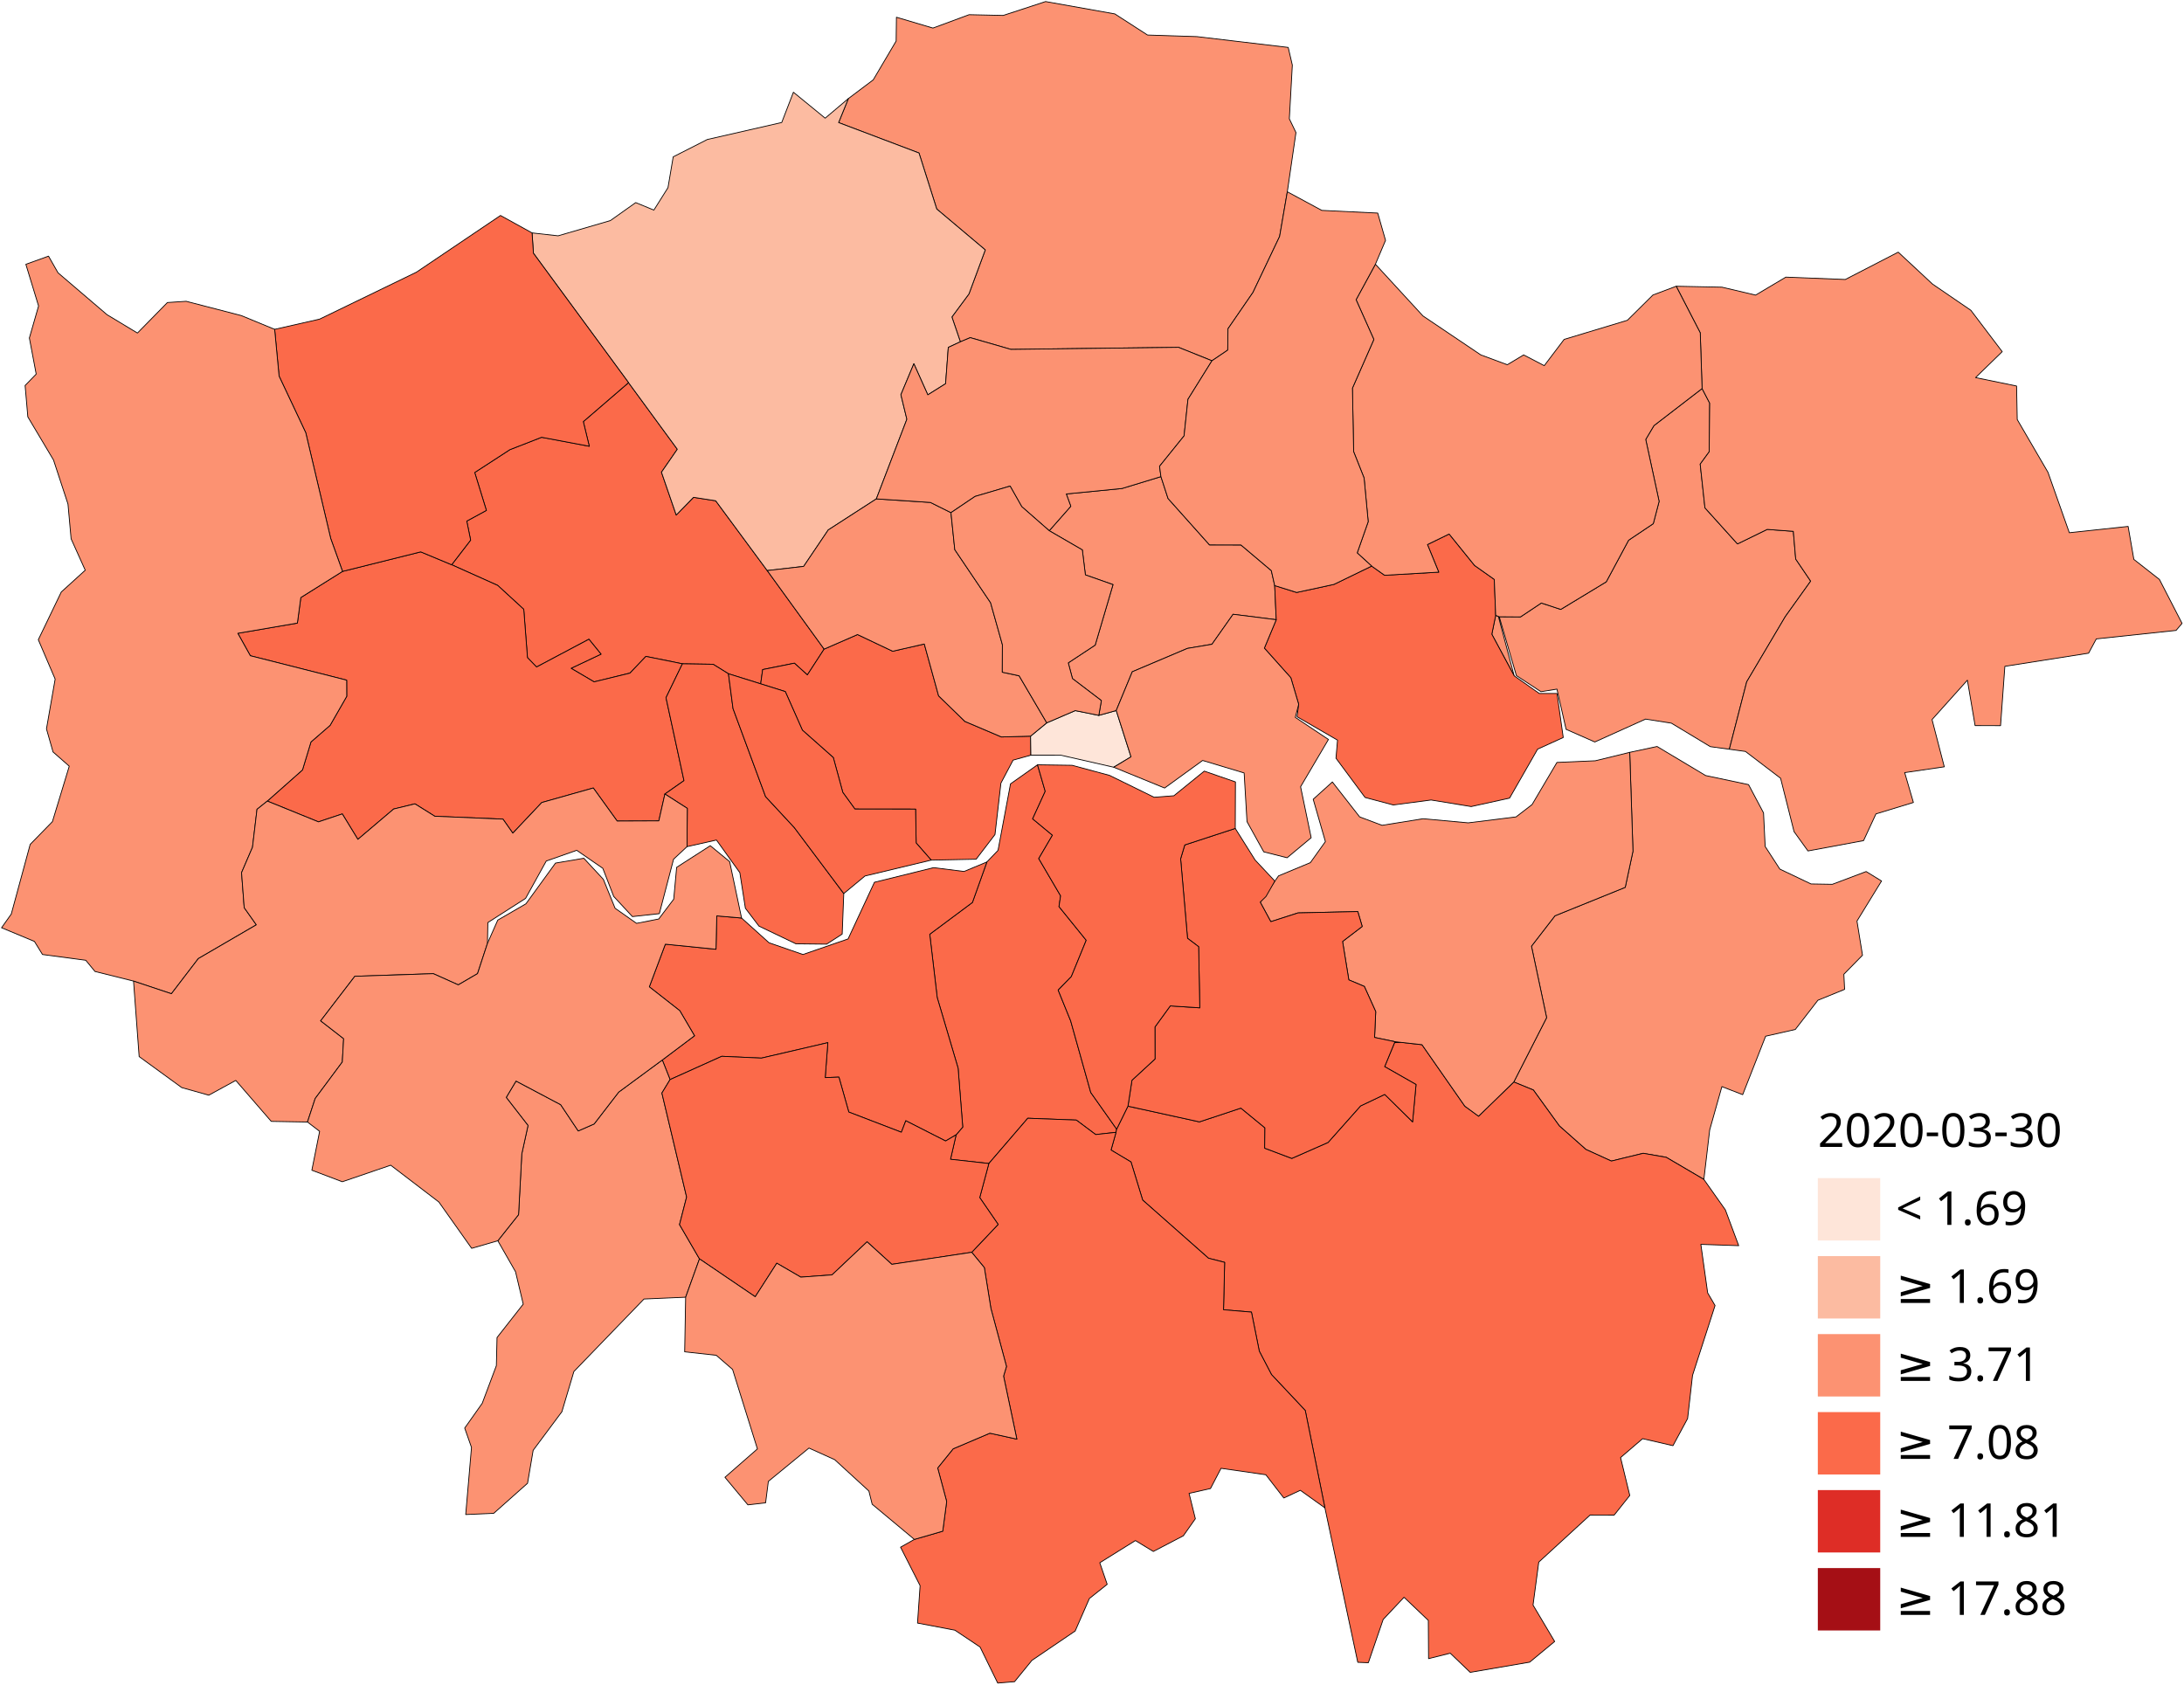
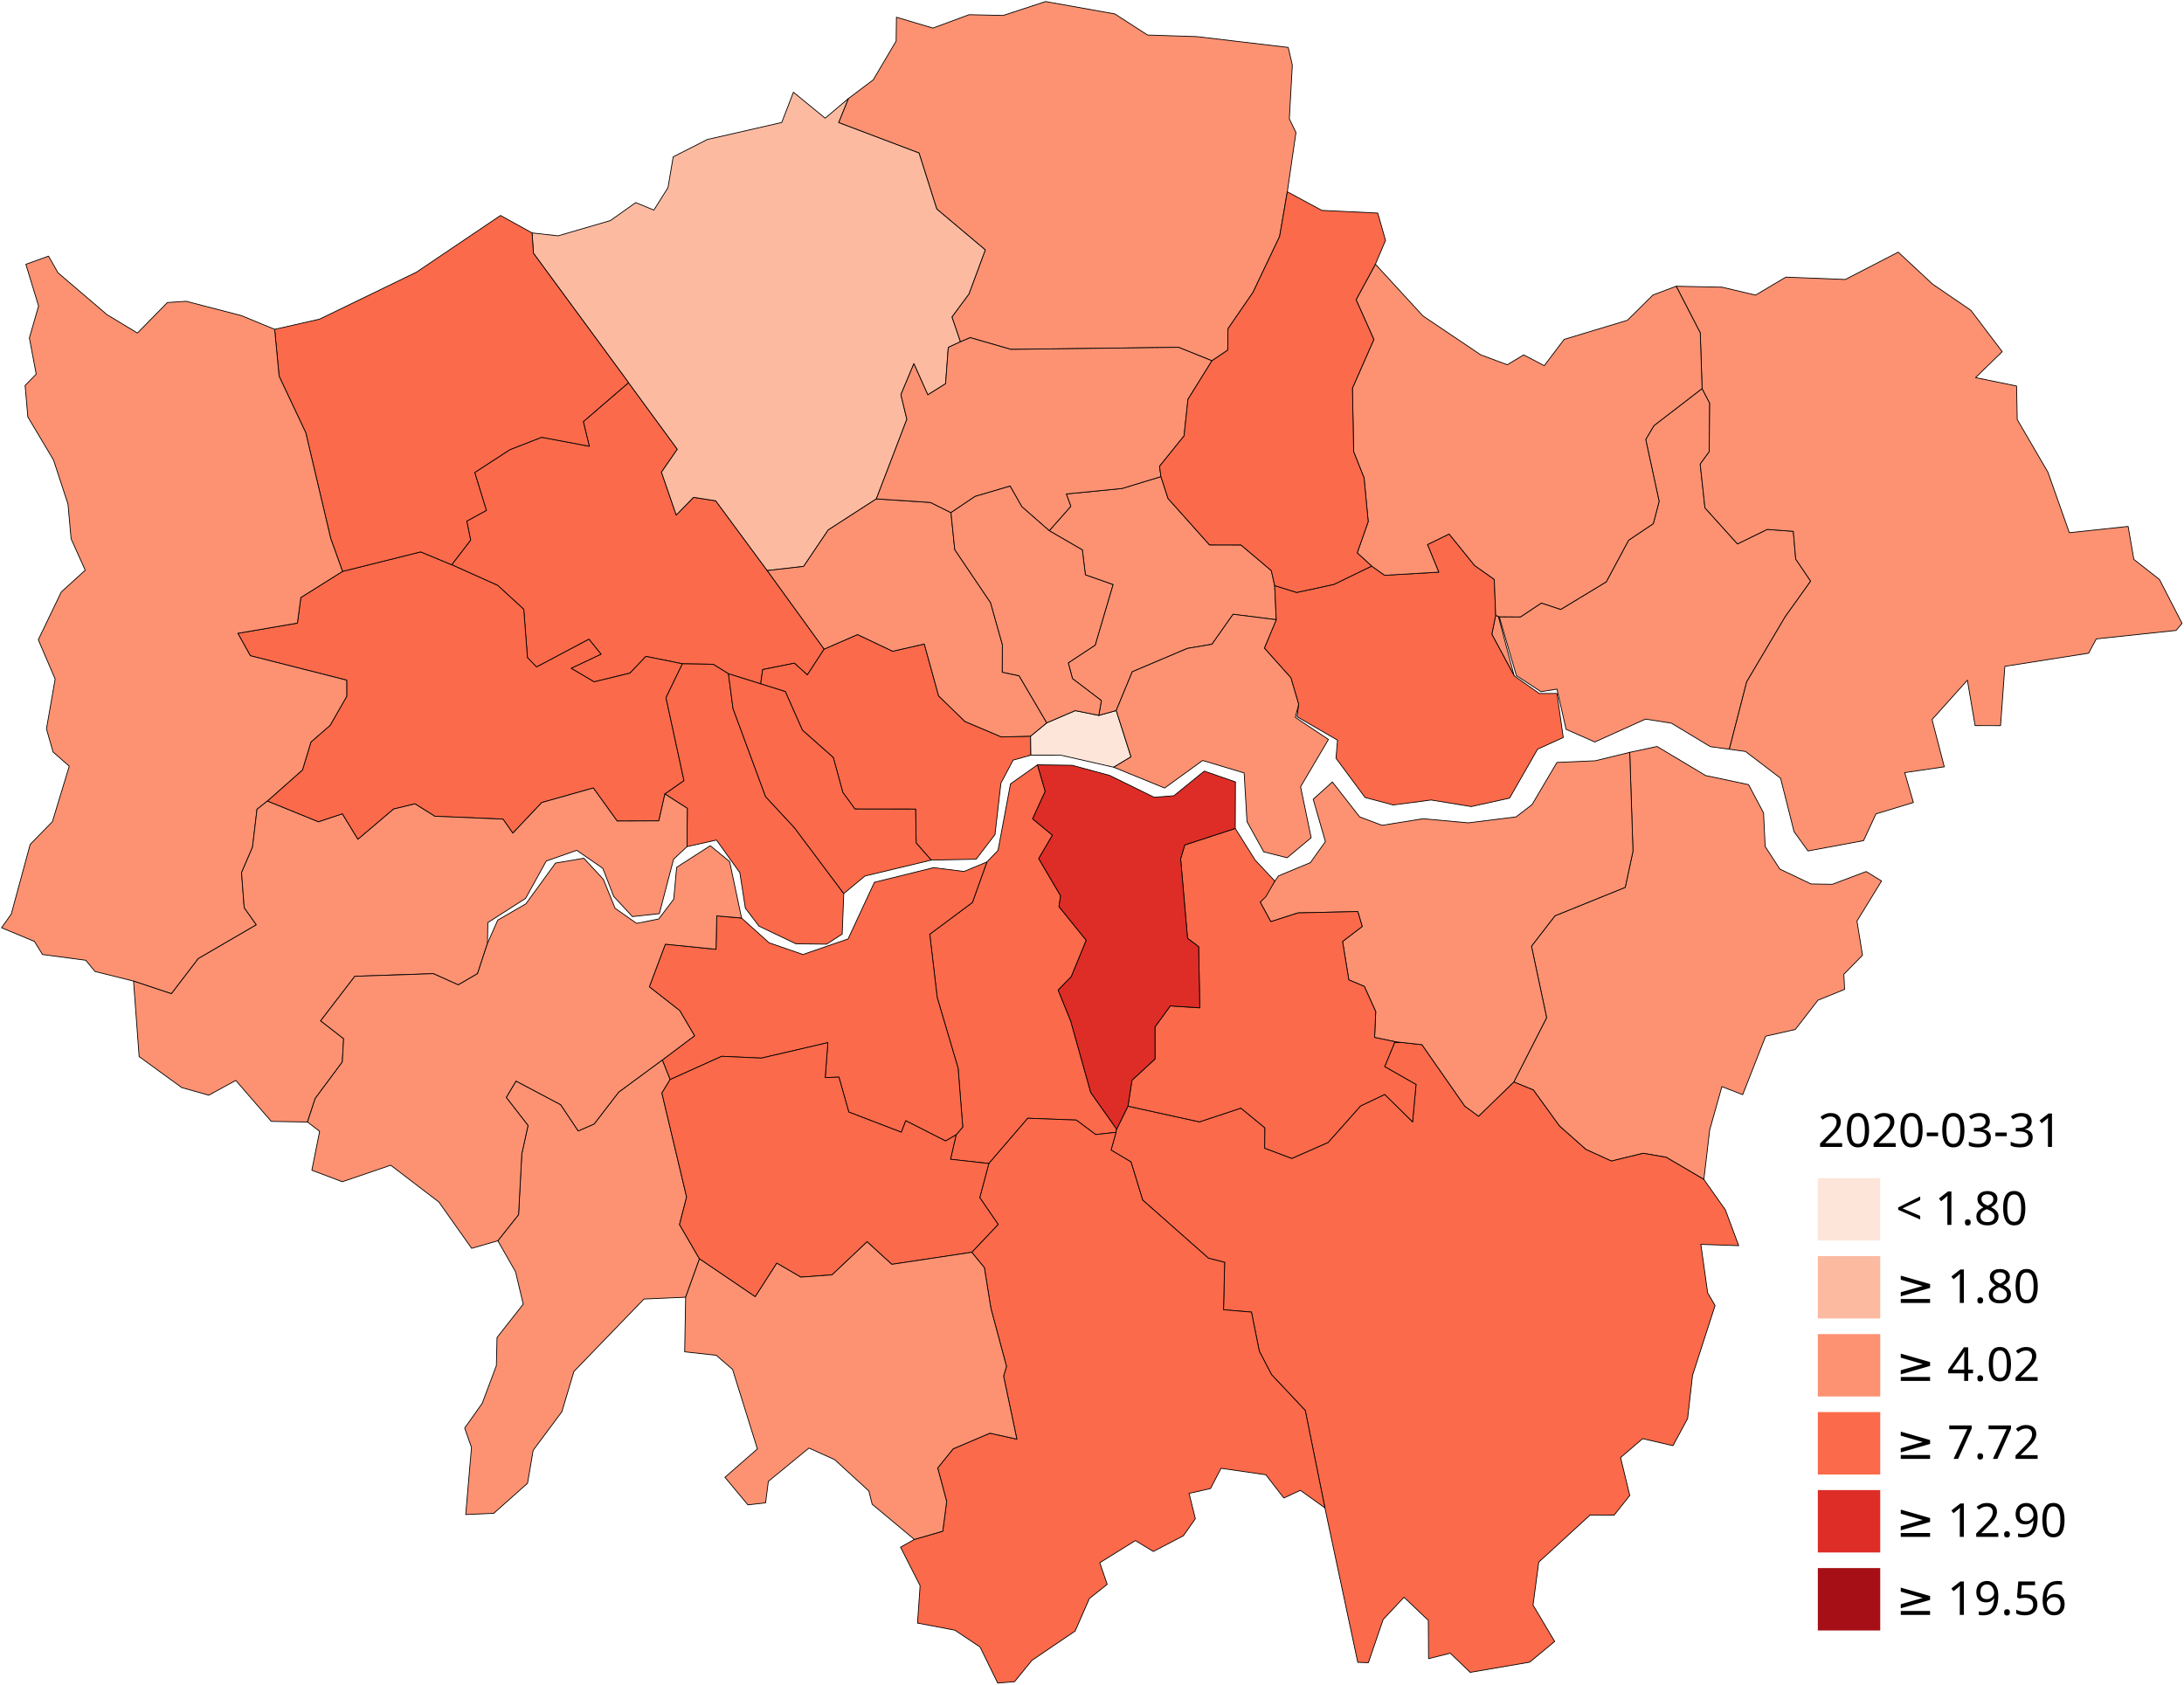
<svg xmlns="http://www.w3.org/2000/svg" version="1.1" baseProfile="tiny" width="1400" height="1080" stroke-linecap="round" stroke-linejoin="round">
  <g id="g1003" transform="translate(1145.275,-14.7215)">
    <g id="g979">
      <path fill="#fcbba1" d="M20 820H60V860H20z" />
      <path fill="#fc9272" d="M20 870H60V910H20z" />
      <path fill="#fb6a4a" d="M20 920H60V960H20z" />
      <path fill="#de2d26" d="M20 970H60V1010H20z" />
      <path fill="#fee5d9" d="M20 770H60V810H20z" />
      <path fill="#a50f15" d="M20 1020H60V1060H20z" />
    </g>
    <g id="g971" font-size="30px" font-family="Verdana" fill="#000">
      <text id="text907" y="1050" x="70" xml:space="preserve">
-         <tspan y="1050" x="70" id="tspan905">≥ 17.88</tspan>
+         <tspan y="1050" x="70" id="tspan905">≥ 19.56</tspan>
      </text>
      <text xml:space="preserve" x="70" y="1000" id="text921">
-         <tspan id="tspan919" x="70" y="1000">≥ 11.81</tspan>
+         <tspan id="tspan919" x="70" y="1000">≥ 12.90</tspan>
      </text>
      <text id="text925" y="950" x="70" xml:space="preserve">
-         <tspan y="950" x="70" id="tspan923">≥ 7.08</tspan>
+         <tspan y="950" x="70" id="tspan923">≥ 7.72</tspan>
      </text>
      <text xml:space="preserve" x="70" y="900" id="text929">
-         <tspan id="tspan927" x="70" y="900">≥ 3.71</tspan>
+         <tspan id="tspan927" x="70" y="900">≥ 4.02</tspan>
      </text>
      <text id="text933" y="850" x="70" xml:space="preserve">
-         <tspan y="850" x="70" id="tspan931">≥ 1.69</tspan>
+         <tspan y="850" x="70" id="tspan931">≥ 1.80</tspan>
      </text>
      <text xml:space="preserve" x="70" y="800" id="text937">
-         <tspan id="tspan935" x="70" y="800">&lt; 1.69</tspan>
+         <tspan id="tspan935" x="70" y="800">&lt; 1.80</tspan>
      </text>
      <text id="text941" y="750" x="20" xml:space="preserve">
-         <tspan y="750" x="20" id="tspan939">2020-03-30</tspan>
+         <tspan y="750" x="20" id="tspan939">2020-03-31</tspan>
      </text>
    </g>
  </g>
  <g id="layer" stroke="#000" stroke-width=".5">
    <path d="M 491.81 365.79 528.29 416.136 517.533 432.682 509.221 425.157 488.88 429.254 487.62 438.405 466.952 431.947 457.142 425.863 437.446 425.555 414.047 420.808 403.812 431.519 380.834 437.13 366.072 428.443 385.276 419.377 377.509 409.805 343.963 427.603 338.123 421.616 335.737 390.626 319.032 375.298 289.531 362.062 301.685 346.267 299.207 334.068 311.785 327.224 304.3 302.916 326.829 288.28 347.182 280.336 377.752 286.089 373.92 270.289 402.913 245.319 434.18 288.01 424.021 302.73 433.48 330.185 444.566 318.829 458.771 321.028 491.81 365.79 Z" style="fill:#fb6a4a" />
    <path d="M 825.776 30.396 828.418 41.733 826.499 76.164 830.74 84.978 825.209 122.946 820.27 151.573 803.189 187.472 787.175 210.76 787.002 224.445 776.888 231.286 755.462 222.673 648.056 224.001 621.938 216.465 615.61 219.123 610.189 203.204 621.117 188.444 631.581 160.214 600.476 134.01 589.099 98.097 537.565 78.591 543.829 63.184 559.756 51.196 574.447 26.315 574.636 11.05 598.036 17.991 621.218 9.419 643.082 9.9 670.261 1 714.639 8.915 735.604 22.462 767.295 23.477 825.776 30.396 Z" style="fill:#fc9272" />
    <path d="M 715.804 723.889 715.403 725.912 702.352 727.352 689.937 718.072 658.842 716.886 633.878 745.917 609.306 743.192 612.913 727.499 617.144 722.566 614.169 684.807 600.779 639.551 595.994 598.929 623.345 578.55 632.624 552.592 639.758 545.156 647.763 502.525 665.068 490.301 670.011 507.321 661.949 524.947 674.636 535.457 665.86 550.426 679.868 574.306 678.838 581.212 696.301 602.807 686.761 626.076 678.308 634.734 686.311 654.423 699.214 700.409 715.804 723.889 Z" style="fill:#fb6a4a" />
    <path d="M 612.913 727.499 606.161 731.478 580.641 718.505 577.797 725.865 544.095 712.921 537.764 690.522 528.981 690.844 530.676 668.433 488.101 678.342 462.686 677.181 429.531 692.109 424.55 679.552 445.197 664.023 435.758 647.946 416.229 632.652 426.499 605.304 458.976 608.564 459.456 587.167 475.362 588.536 492.964 604.388 514.72 611.921 543.643 601.936 560.533 565.616 598.498 556.235 617.973 558.695 632.624 552.592 623.345 578.55 595.994 598.929 600.779 639.551 614.169 684.807 617.144 722.566 612.913 727.499 Z" style="fill:#fb6a4a" />
    <path d="M 660.636 471.935 660.814 484.134 649.421 487.312 641.61 502.075 637.819 535.003 625.745 550.826 596.93 551.411 587.288 540.425 586.92 518.72 548.025 518.676 540.258 507.989 534.17 485.667 514.353 468.104 503.395 443.366 487.62 438.405 488.88 429.254 509.221 425.157 517.533 432.682 528.29 416.136 549.685 406.805 572.235 417.496 592.496 412.862 601.669 446.097 618.507 462.491 641.934 472.451 660.636 471.935 Z" style="fill:#fb6a4a" />
    <path d="M 1181.964 624.581 1182.441 634.279 1165.321 641.262 1150.836 659.995 1131.814 664.311 1117.111 701.783 1103.776 696.616 1095.961 724.373 1092.222 756.112 1068.103 741.943 1053.328 739.365 1032.943 744.342 1016.593 736.891 999.597 721.828 982.918 698.788 970.386 693.652 991.424 652.41 981.71 606.594 996.769 587.11 1041.82 568.87 1046.782 545.669 1044.691 482.324 1062.23 478.571 1093.359 497.193 1120.869 503.015 1130.477 521.131 1131.517 542.662 1140.913 557.158 1160.91 566.688 1174.565 566.922 1196.245 558.741 1206.121 564.807 1190.366 590.479 1193.912 612.396 1181.964 624.581 Z" style="fill:#fc9272" />
    <path d="M 704.36 458.633 715.538 455.502 725.001 485.19 713.915 491.857 680.028 484.148 660.814 484.134 660.636 471.935 671.003 463.407 689.238 455.574 704.36 458.633 Z" style="fill:#fee5d9" />
    <path d="M 1108.549 480.323 1096.357 478.673 1071.421 463.619 1054.852 461.009 1022.315 475.676 1003.903 467.565 998.043 441.786 987.784 443.427 972.044 433.11 961.067 395.406 974.646 395.516 988.034 386.588 1000.482 390.685 1029.649 373.009 1043.975 346.332 1059.801 335.713 1063.539 321.446 1054.951 281.729 1060.222 272.857 1091.081 249.099 1095.97 258.495 1095.633 289.65 1089.867 297.551 1092.919 325.594 1113.761 348.696 1132.846 339.389 1149.568 340.627 1151.093 358.413 1160.684 372.562 1144.404 395.324 1119.691 437.082 1108.549 480.323 Z M 970.619 433.258 956.297 406.608 958.769 394.503 960.493 395.181 970.619 433.258 Z" style="fill:#fc9272" />
    <path d="M 543.829 63.184 537.565 78.591 589.099 98.097 600.476 134.01 631.581 160.214 621.117 188.444 610.189 203.204 615.61 219.123 607.88 222.714 606.149 245.975 594.75 253.125 585.805 233.184 577.499 253.044 581.319 268.771 561.759 319.832 530.915 339.745 515.158 363.108 491.81 365.79 458.771 321.028 444.566 318.829 433.48 330.185 424.021 302.73 434.18 288.01 402.913 245.319 341.945 162.348 341.069 149.312 357.764 151.183 391.244 141.42 407.511 129.886 419.152 134.68 428.193 120.311 431.539 100.547 453.375 89.436 501.117 78.523 508.592 59.116 528.948 75.758 543.829 63.184 Z" style="fill:#fcbba1" />
    <path d="M 970.386 693.652 982.918 698.788 999.597 721.828 1016.593 736.891 1032.943 744.342 1053.328 739.365 1068.103 741.943 1092.222 756.112 1106.006 775.627 1114.558 798.587 1090.296 797.761 1094.656 828.848 1099.4 836.961 1084.957 881.725 1081.807 909.411 1072.425 926.814 1052.965 922.322 1038.828 934.431 1044.733 958.738 1034.733 971.305 1019.309 971.265 986.38 1001.46 982.713 1028.997 996.579 1052.333 980.577 1065.59 942.441 1072.133 929.649 1059.858 915.742 1063.338 915.589 1038.83 900.023 1023.993 886.652 1038.214 877.145 1065.957 870.365 1065.687 849.298 966.685 836.711 904.256 815.059 881.231 807.24 866.223 802.214 841.162 784.322 839.677 785.03 809.276 774.678 806.646 732.478 769.362 724.999 744.919 712.21 737.287 715.403 725.912 715.804 723.889 723.047 709.158 768.855 719.221 795.443 710.409 810.842 723.045 810.688 736.086 828.077 742.643 851.338 732.407 872.14 709.015 887.653 701.626 905.506 719.227 907.721 695.275 887.596 683.819 894.196 667.829 911.519 669.742 938.985 709.152 947.794 715.59 970.386 693.652 Z" style="fill:#fb6a4a" />
    <path d="M 609.592 328.655 612.041 352.384 634.986 386.396 642.554 413.284 642.495 430.959 653.27 433.229 671.003 463.407 660.636 471.935 641.934 472.451 618.507 462.491 601.669 446.097 592.496 412.862 572.235 417.496 549.685 406.805 528.29 416.136 491.81 365.79 515.158 363.108 530.915 339.745 561.759 319.832 596.445 322.114 609.592 328.655 Z" style="fill:#fc9272" />
    <path d="M 715.403 725.912 712.21 737.287 724.999 744.919 732.478 769.362 774.678 806.646 785.03 809.276 784.322 839.677 802.214 841.162 807.24 866.223 815.059 881.231 836.711 904.256 849.298 966.685 833.552 955.418 822.958 960.353 811.438 945.452 782.718 941.312 775.966 954.292 762.223 957.397 766.253 973.65 758.543 984.594 739.314 994.628 727.832 987.64 704.99 1001.864 709.745 1015.7 698.324 1024.787 689.211 1045.629 661.494 1064.445 650.355 1078.11 639.557 1079 628.263 1055.909 612.116 1045.101 588.153 1040.536 589.815 1016.568 577.283 991.894 586.125 986.903 604.324 981.626 606.839 962.617 601.074 941.104 611 928.817 634.544 918.808 651.822 922.611 643.317 882.217 645.181 876.032 635.189 838.805 630.991 812.661 622.896 802.834 639.843 784.96 628.033 767.76 633.878 745.917 658.842 716.886 689.937 718.072 702.352 727.352 715.403 725.912 Z" style="fill:#fb6a4a" />
    <path d="M 289.531 362.062 319.032 375.298 335.737 390.626 338.123 421.616 343.963 427.603 377.509 409.805 385.276 419.377 366.072 428.443 380.834 437.13 403.812 431.519 414.047 420.808 437.446 425.555 426.925 447.283 438.452 500.45 426.222 509.034 422.327 526.249 395.612 526.362 380.327 505.171 347.297 514.493 328.729 534.129 322.419 525.143 278.708 523.294 265.993 515.34 252.341 518.65 229.401 538.116 219.426 521.791 204.163 526.892 171.356 513.568 193.904 493.596 199.338 475.656 211.598 465.017 222.264 446.424 222.229 436.051 160.463 420.383 152.443 406.002 190.633 399.456 192.834 383.072 219.571 366.314 269.698 353.798 289.531 362.062 Z" style="fill:#fb6a4a" />
    <path d="M 970.386 693.652 947.794 715.59 938.985 709.152 911.519 669.742 894.196 667.829 881.146 665.091 881.884 648.547 874.571 632.38 864.634 628.188 860.626 603.566 873.214 593.946 870.382 584.4 832.061 585.259 814.616 590.874 807.83 578.35 819.572 561.513 839.979 553.028 849.609 539.531 841.799 512.4 854.082 501.307 871.568 523.7 885.949 529.107 912.242 524.878 941.171 527.522 971.823 523.709 982.09 515.805 998.031 488.798 1022.642 487.725 1044.691 482.324 1046.782 545.669 1041.82 568.87 996.769 587.11 981.71 606.594 991.424 652.41 970.386 693.652 Z" style="fill:#fc9272" />
    <path d="M 817.114 375.419 818.101 397.297 790.445 393.805 776.901 413.022 761.128 415.696 725.822 430.657 715.538 455.502 704.36 458.633 706.008 449.136 687.481 435.041 684.783 424.949 702.042 413.568 713.463 374.786 695.77 368.556 693.802 352.539 672.595 340.249 686.407 324.568 683.518 316.67 719.228 313.166 744.185 305.561 748.747 319.583 775.324 349.326 795.47 349.37 814.955 365.826 817.114 375.419 Z" style="fill:#fc9272" />
    <path d="M 466.952 431.947 469.89 454.254 490.76 510.712 509.159 530.537 540.883 572.85 539.867 598.842 529.88 605.284 510.212 605.077 486.525 593.729 477.809 582.267 474.264 559.473 459.27 538.531 440.397 542.78 440.576 518.234 426.222 509.034 438.452 500.45 426.925 447.283 437.446 425.555 457.142 425.863 466.952 431.947 Z" style="fill:#fb6a4a" />
    <path d="M 776.888 231.286 761.517 255.977 759.017 279.442 743.299 298.927 744.185 305.561 719.228 313.166 683.518 316.67 686.407 324.568 672.595 340.249 654.946 324.779 647.496 311.626 625.008 318.269 609.592 328.655 596.445 322.114 561.759 319.832 581.319 268.771 577.499 253.044 585.805 233.184 594.75 253.125 606.149 245.975 607.88 222.714 615.61 219.123 621.938 216.465 648.056 224.001 755.462 222.673 776.888 231.286 Z" style="fill:#fc9272" />
    <path d="M 341.069 149.312 341.945 162.348 402.913 245.319 373.92 270.289 377.752 286.089 347.182 280.336 326.829 288.28 304.3 302.916 311.785 327.224 299.207 334.068 301.685 346.267 289.531 362.062 269.698 353.798 219.571 366.314 211.994 345.232 196.003 277.432 178.895 241.135 176.058 211.138 204.865 204.592 266.901 174.513 320.833 138.141 341.069 149.312 Z" style="fill:#fb6a4a" />
    <path d="M 1364.18 337.481 1367.848 358.616 1384.264 371.487 1398.753 399.635 1394.921 404.155 1343.777 409.591 1338.86 418.747 1285.164 427.184 1282.405 465.213 1266.087 465.17 1261.147 436.057 1238.486 461.312 1246.344 491.594 1220.957 495.313 1226.537 514.47 1202.548 521.779 1194.589 538.919 1158.953 545.542 1150.028 533.14 1141.407 498.94 1118.868 481.745 1108.549 480.323 1119.691 437.082 1144.404 395.324 1160.684 372.562 1151.093 358.413 1149.568 340.627 1132.846 339.389 1113.761 348.696 1092.919 325.594 1089.867 297.551 1095.633 289.65 1095.97 258.495 1091.081 249.099 1089.903 213.381 1074.476 183.509 1103.849 184.109 1125.37 189.183 1144.774 177.666 1182.886 179.169 1216.809 161.649 1238.785 182.105 1263.379 198.928 1283.478 225.442 1266.385 242.072 1292.678 247.471 1293.096 268.958 1312.808 302.789 1326.493 341.528 1364.18 337.481 Z" style="fill:#fc9272" />
    <path d="M 176.058 211.138 178.895 241.135 196.003 277.432 211.994 345.232 219.571 366.314 192.834 383.072 190.633 399.456 152.443 406.002 160.463 420.383 222.229 436.051 222.264 446.424 211.598 465.017 199.338 475.656 193.904 493.596 171.356 513.568 164.751 518.84 161.857 543.143 154.849 559.447 156.543 581.904 164.314 592.889 127.125 614.544 109.885 637.073 85.6 628.966 60.88 622.801 54.981 615.614 27.244 611.927 22.068 603.541 1 594.765 7.229 585.98 19.346 541.332 33.603 526.732 44.394 491.194 33.998 482.07 29.784 467.293 35.35 435.355 24.553 410.119 39.284 379.51 54.639 365.554 45.586 345.435 43.567 323.114 34.305 294.916 17.838 267.261 16.093 247.132 23.2 239.823 18.827 216.674 24.721 196.164 16.571 169.444 31.105 164.21 37.199 174.897 68.602 201.738 88.11 213.509 107.302 193.949 119.341 193.156 154.683 202.31 176.058 211.138 Z" style="fill:#fc9272" />
    <path d="M 426.222 509.034 440.576 518.234 440.397 542.78 431.772 550.837 422.656 585.729 405.389 587.62 393.411 574.697 386.417 556.672 369.701 545.126 350.165 551.996 336.919 575.944 312.731 591.436 312.473 604.794 306.117 624.182 293.756 631.385 277.768 624.206 227.456 625.891 205.549 654.449 220.277 665.884 219.424 680.845 202.042 704.241 197.102 719.315 173.873 718.906 151.146 692.652 133.822 702.116 116.51 697.255 89.198 677.373 85.6 628.966 109.885 637.073 127.125 614.544 164.314 592.889 156.543 581.904 154.849 559.447 161.857 543.143 164.751 518.84 171.356 513.568 204.163 526.892 219.426 521.791 229.401 538.116 252.341 518.65 265.993 515.34 278.708 523.294 322.419 525.143 328.729 534.129 347.297 514.493 380.327 505.171 395.612 526.362 422.327 526.249 426.222 509.034 Z" style="fill:#fc9272" />
    <path d="M 672.595 340.249 693.802 352.539 695.77 368.556 713.463 374.786 702.042 413.568 684.783 424.949 687.481 435.041 706.008 449.136 704.36 458.633 689.238 455.574 671.003 463.407 653.27 433.229 642.495 430.959 642.554 413.284 634.986 386.396 612.041 352.384 609.592 328.655 625.008 318.269 647.496 311.626 654.946 324.779 672.595 340.249 Z" style="fill:#fc9272" />
    <path d="M 487.62 438.405 503.395 443.366 514.353 468.104 534.17 485.667 540.258 507.989 548.025 518.676 586.92 518.72 587.288 540.425 596.93 551.411 554.479 561.591 540.883 572.85 509.159 530.537 490.76 510.712 469.89 454.254 466.952 431.947 487.62 438.405 Z" style="fill:#fb6a4a" />
    <path d="M 429.531 692.109 424.289 700.742 440.132 767.399 435.592 785.059 448.379 807.056 439.518 831.638 412.812 832.79 367.86 879.286 360.191 905.039 341.769 929.78 338.177 950.9 316.485 970.189 298.538 970.966 302.238 927.937 297.885 915.528 309.122 899.632 318.181 875.505 318.605 857.485 335.402 836.069 330.471 815.302 319.12 795.44 332.418 778.696 334.478 739.763 338.479 721.552 324.508 703.551 330.79 693.05 359.401 708.195 370.653 725.041 380.859 720.567 396.595 700.142 424.55 679.552 429.531 692.109 Z" style="fill:#fc9272" />
    <path d="M 804.578 551.373 817.211 564.843 811.615 574.606 811.437 574.841 807.83 578.35 814.616 590.874 832.061 585.259 870.382 584.4 873.214 593.946 860.626 603.566 864.634 628.188 874.571 632.38 881.884 648.547 881.146 665.091 894.196 667.829 887.596 683.819 907.721 695.275 905.506 719.227 887.653 701.626 872.14 709.015 851.338 732.407 828.077 742.643 810.688 736.086 810.842 723.045 795.443 710.409 768.855 719.221 723.047 709.158 725.619 692.526 740.41 678.895 740.365 658.37 750.179 644.874 769.085 646.112 768.364 606.93 761.236 601.532 756.811 550.57 759.465 541.682 791.831 531.101 804.578 551.373 Z" style="fill:#fb6a4a" />
    <path d="M 612.913 727.499 609.306 743.192 633.878 745.917 628.033 767.76 639.843 784.96 622.896 802.834 571.679 810.551 555.811 796.108 533.37 817.304 513.332 818.764 497.943 809.822 484.119 831.333 448.379 807.056 435.592 785.059 440.132 767.399 424.289 700.742 429.531 692.109 462.686 677.181 488.101 678.342 530.676 668.433 528.981 690.844 537.764 690.522 544.095 712.921 577.797 725.865 580.641 718.505 606.161 731.478 612.913 727.499 Z" style="fill:#fb6a4a" />
    <path d="M 958.769 394.503 956.297 406.608 970.619 433.258 986.72 444.584 998.073 444.572 1002.082 472.821 985.652 480.272 967.678 511.663 943.071 517.074 917.375 512.869 893.13 516.055 875.033 511.24 856.399 486.084 857.392 474.493 831.448 459.499 832.49 451.551 827.45 434.493 810.481 415.524 818.101 397.297 817.114 375.419 831.183 379.816 855.061 374.658 879.263 362.918 887.548 368.794 922.275 366.793 915.031 349.105 928.932 342.34 945.231 362.508 957.89 371.464 958.769 394.503 Z" style="fill:#fb6a4a" />
    <path d="M 881.673 169.389 912.151 202.542 949.187 227.493 966.194 233.822 976.695 227.526 989.909 234.411 1002.651 217.577 1043.198 205.328 1059.569 189.118 1074.476 183.509 1089.903 213.381 1091.081 249.099 1060.222 272.857 1054.951 281.729 1063.539 321.446 1059.801 335.713 1043.975 346.332 1029.649 373.009 1000.482 390.685 988.034 386.588 974.646 395.516 961.067 395.406 960.493 395.181 958.769 394.503 957.89 371.464 945.231 362.508 928.932 342.34 915.031 349.105 922.275 366.793 887.548 368.794 879.263 362.918 870.006 354.468 877.051 334.427 874.413 306.44 867.712 289.562 866.945 248.842 880.675 217.638 869.282 192.151 881.673 169.389 Z" style="fill:#fc9272" />
    <path d="M 475.362 588.536 459.456 587.167 458.976 608.564 426.499 605.304 416.229 632.652 435.758 647.946 445.197 664.023 424.55 679.552 396.595 700.142 380.859 720.567 370.653 725.041 359.401 708.195 330.79 693.05 324.508 703.551 338.479 721.552 334.478 739.763 332.418 778.696 319.12 795.44 302.352 800.298 281.327 770.611 250.458 747.007 219.422 757.609 199.906 750.219 204.89 725.281 197.102 719.315 202.042 704.241 219.424 680.845 220.277 665.884 205.549 654.449 227.456 625.891 277.768 624.206 293.756 631.385 306.117 624.182 312.473 604.794 319.072 589.883 337.132 579.422 356.093 553.316 374.242 550.222 386.771 563.734 394.285 582.272 408.042 591.948 422.255 589.161 431.875 576.446 433.743 556.045 455.309 542.168 467.725 552.387 475.362 588.536 Z" style="fill:#fc9272" />
-     <path d="M 791.831 531.101 759.465 541.682 756.811 550.57 761.236 601.532 768.364 606.93 769.085 646.112 750.179 644.874 740.365 658.37 740.41 678.895 725.619 692.526 723.047 709.158 715.804 723.889 699.214 700.409 686.311 654.423 678.308 634.734 686.761 626.076 696.301 602.807 678.838 581.212 679.868 574.306 665.86 550.426 674.636 535.457 661.949 524.947 670.011 507.321 665.068 490.301 687.25 490.621 711.241 497.091 739.851 511.13 752.482 510.151 771.968 494.348 791.948 501.279 791.831 531.101 Z" style="fill:#fb6a4a" />
+     <path d="M 791.831 531.101 759.465 541.682 756.811 550.57 761.236 601.532 768.364 606.93 769.085 646.112 750.179 644.874 740.365 658.37 740.41 678.895 725.619 692.526 723.047 709.158 715.804 723.889 699.214 700.409 686.311 654.423 678.308 634.734 686.761 626.076 696.301 602.807 678.838 581.212 679.868 574.306 665.86 550.426 674.636 535.457 661.949 524.947 670.011 507.321 665.068 490.301 687.25 490.621 711.241 497.091 739.851 511.13 752.482 510.151 771.968 494.348 791.948 501.279 791.831 531.101 Z" style="fill:#de2d26" />
    <path d="M 622.896 802.834 630.991 812.661 635.189 838.805 645.181 876.032 643.317 882.217 651.822 922.611 634.544 918.808 611 928.817 601.074 941.104 606.839 962.617 604.324 981.626 586.125 986.903 559.085 964.352 556.972 955.871 535.071 935.793 518.566 928.332 492.533 949.693 490.769 963.457 479.424 964.75 464.711 947.089 485.519 928.883 469.601 877.927 459.132 868.861 438.896 866.643 439.518 831.638 448.379 807.056 484.119 831.333 497.943 809.822 513.332 818.764 533.37 817.304 555.811 796.108 571.679 810.551 622.896 802.834 Z" style="fill:#fc9272" />
    <path d="M 818.101 397.297 810.481 415.524 827.45 434.493 832.49 451.551 830.319 459.904 851.565 474.069 833.712 504.371 840.5 537.056 825.077 549.903 810.101 546.115 799.364 526.754 797.525 495.537 770.921 487.526 746.549 505.197 713.915 491.857 725.001 485.19 715.538 455.502 725.822 430.657 761.128 415.696 776.901 413.022 790.445 393.805 818.101 397.297 Z" style="fill:#fc9272" />
-     <path d="M 881.673 169.389 869.282 192.151 880.675 217.638 866.945 248.842 867.712 289.562 874.413 306.44 877.051 334.427 870.006 354.468 879.263 362.918 855.061 374.658 831.183 379.816 817.114 375.419 814.955 365.826 795.47 349.37 775.324 349.326 748.747 319.583 744.185 305.561 743.299 298.927 759.017 279.442 761.517 255.977 776.888 231.286 787.002 224.445 787.175 210.76 803.189 187.472 820.27 151.573 825.209 122.946 847.29 134.872 883.165 136.6 888.167 154.087 881.673 169.389 Z" style="fill:#fc9272" />
+     <path d="M 881.673 169.389 869.282 192.151 880.675 217.638 866.945 248.842 867.712 289.562 874.413 306.44 877.051 334.427 870.006 354.468 879.263 362.918 855.061 374.658 831.183 379.816 817.114 375.419 814.955 365.826 795.47 349.37 775.324 349.326 748.747 319.583 744.185 305.561 743.299 298.927 759.017 279.442 761.517 255.977 776.888 231.286 787.002 224.445 787.175 210.76 803.189 187.472 820.27 151.573 825.209 122.946 847.29 134.872 883.165 136.6 888.167 154.087 881.673 169.389 Z" style="fill:#fb6a4a" />
  </g>
</svg>
